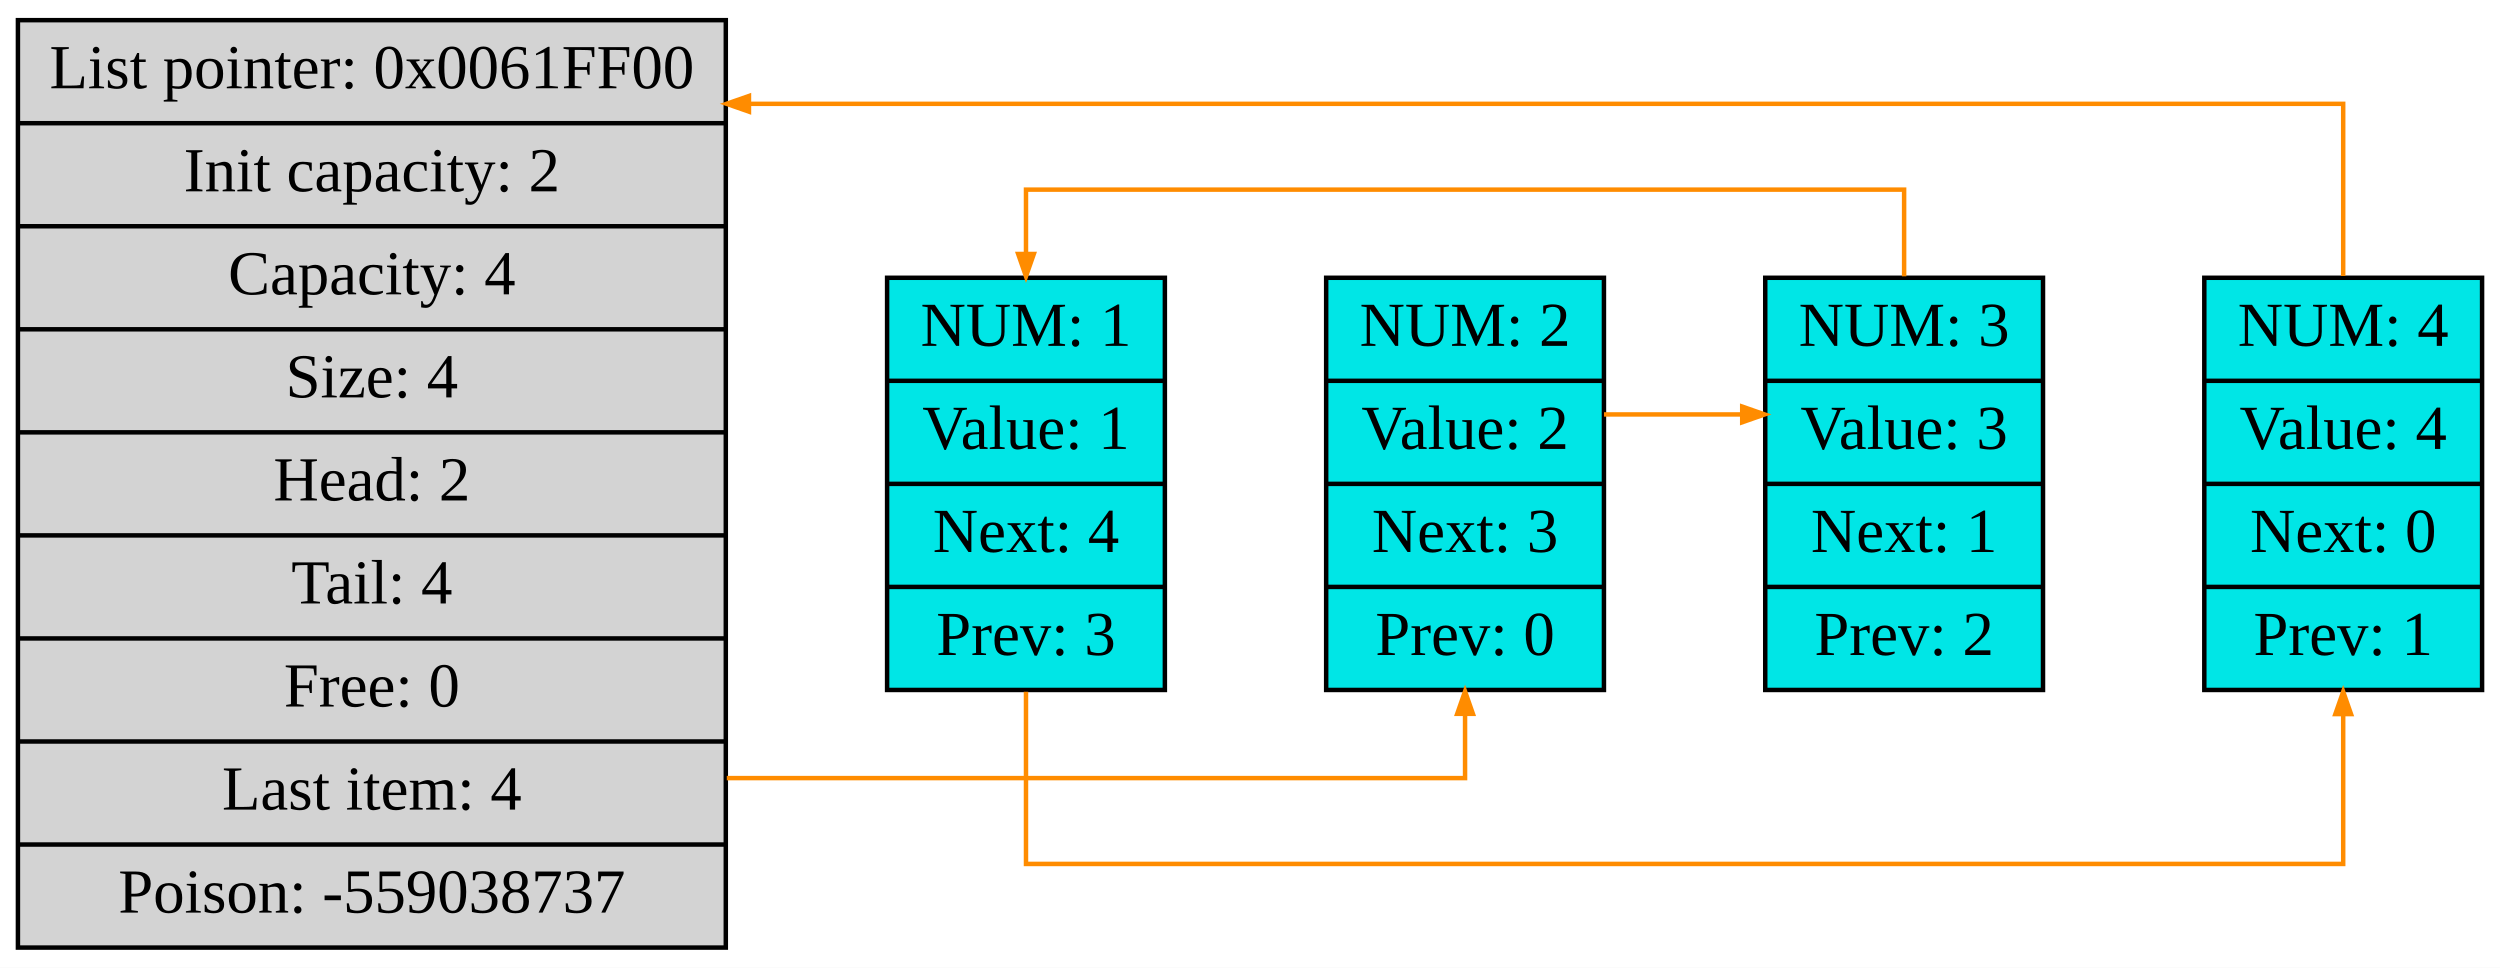
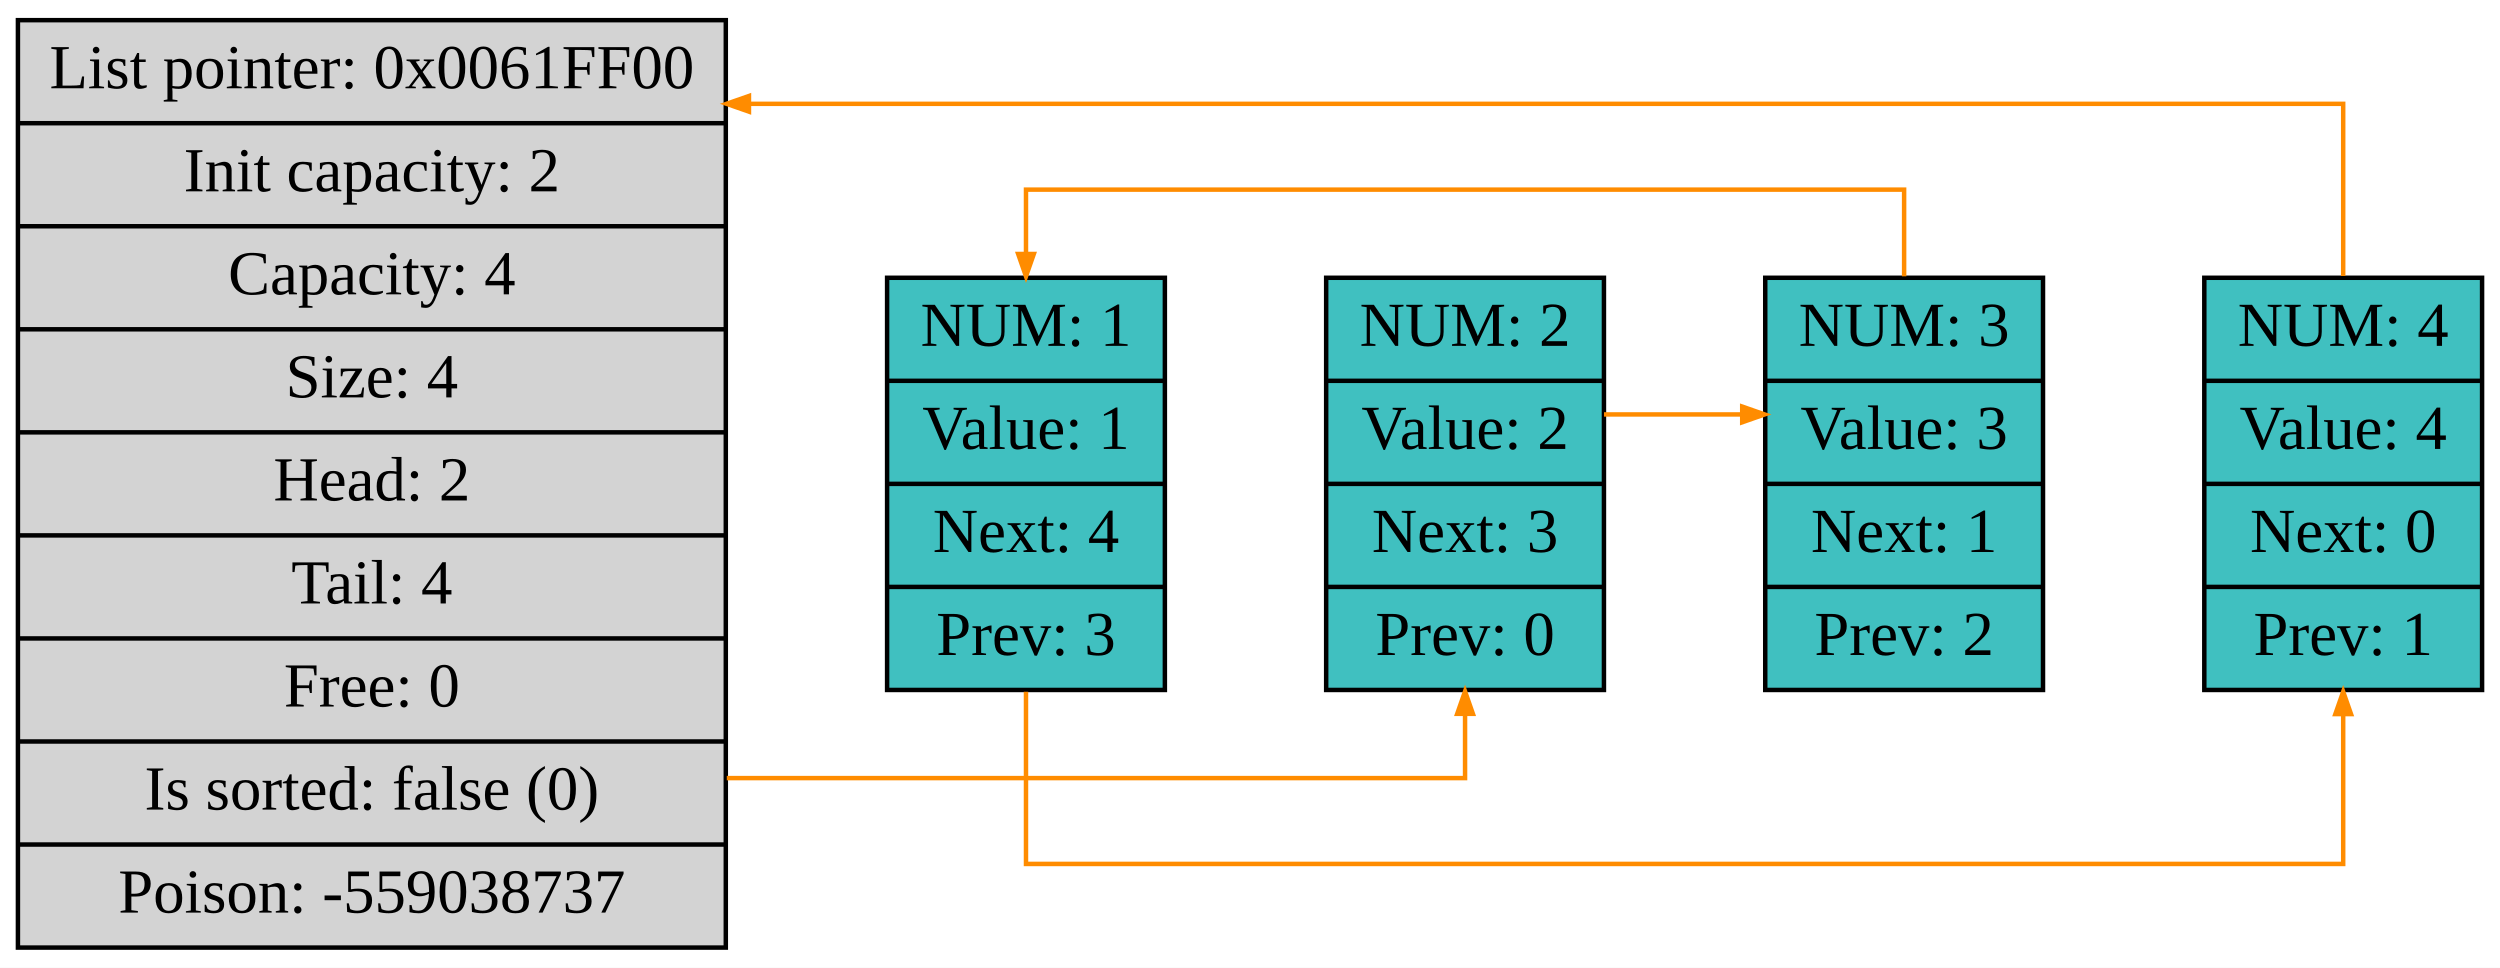
<svg xmlns="http://www.w3.org/2000/svg" width="558pt" height="216pt" viewBox="0.00 0.00 558.00 216.00">
  <g id="graph0" class="graph" transform="scale(1 1) rotate(0) translate(4 212)">
    <polygon fill="white" stroke="none" points="-4,4 -4,-212 554,-212 554,4 -4,4" />
    <g id="node1" class="node">
      <polygon fill="lightgrey" stroke="black" points="0,-0.5 0,-207.5 158,-207.5 158,-0.5 0,-0.5" />
      <text text-anchor="middle" x="79" y="-192.3" font-family="Times New Roman,serif" font-size="14.00">List pointer: 0x0061FF00</text>
      <polyline fill="none" stroke="black" points="0,-184.5 158,-184.5" />
      <text text-anchor="middle" x="79" y="-169.3" font-family="Times New Roman,serif" font-size="14.00">Init capacity: 2</text>
      <polyline fill="none" stroke="black" points="0,-161.5 158,-161.5" />
      <text text-anchor="middle" x="79" y="-146.3" font-family="Times New Roman,serif" font-size="14.00">Capacity: 4</text>
      <polyline fill="none" stroke="black" points="0,-138.5 158,-138.5" />
      <text text-anchor="middle" x="79" y="-123.3" font-family="Times New Roman,serif" font-size="14.00">Size: 4</text>
      <polyline fill="none" stroke="black" points="0,-115.5 158,-115.5" />
      <text text-anchor="middle" x="79" y="-100.3" font-family="Times New Roman,serif" font-size="14.00">Head: 2</text>
      <polyline fill="none" stroke="black" points="0,-92.5 158,-92.5" />
      <text text-anchor="middle" x="79" y="-77.3" font-family="Times New Roman,serif" font-size="14.00">Tail: 4</text>
      <polyline fill="none" stroke="black" points="0,-69.5 158,-69.5" />
      <text text-anchor="middle" x="79" y="-54.3" font-family="Times New Roman,serif" font-size="14.00">Free: 0</text>
      <polyline fill="none" stroke="black" points="0,-46.5 158,-46.5" />
-       <text text-anchor="middle" x="79" y="-31.3" font-family="Times New Roman,serif" font-size="14.00">Last item: 4</text>
+       <text text-anchor="middle" x="79" y="-31.3" font-family="Times New Roman,serif" font-size="14.00">Is sorted: false (0)</text>
      <polyline fill="none" stroke="black" points="0,-23.5 158,-23.5" />
      <text text-anchor="middle" x="79" y="-8.3" font-family="Times New Roman,serif" font-size="14.00">Poison: -559038737</text>
    </g>
    <g id="node2" class="node">
-       <polygon fill="#00e6e6" stroke="black" points="194,-58 194,-150 256,-150 256,-58 194,-58" />
+       <polygon fill="#40c0c0" stroke="black" points="194,-58 194,-150 256,-150 256,-58 194,-58" />
      <text text-anchor="middle" x="225" y="-134.8" font-family="Times New Roman,serif" font-size="14.00">NUM: 1</text>
      <polyline fill="none" stroke="black" points="194,-127 256,-127" />
      <text text-anchor="middle" x="225" y="-111.8" font-family="Times New Roman,serif" font-size="14.00">Value: 1</text>
      <polyline fill="none" stroke="black" points="194,-104 256,-104" />
      <text text-anchor="middle" x="225" y="-88.8" font-family="Times New Roman,serif" font-size="14.00">Next: 4</text>
      <polyline fill="none" stroke="black" points="194,-81 256,-81" />
      <text text-anchor="middle" x="225" y="-65.8" font-family="Times New Roman,serif" font-size="14.00">Prev: 3</text>
    </g>
    <g id="node4" class="node">
-       <polygon fill="#00e6e6" stroke="black" points="292,-58 292,-150 354,-150 354,-58 292,-58" />
+       <polygon fill="#40c0c0" stroke="black" points="292,-58 292,-150 354,-150 354,-58 292,-58" />
      <text text-anchor="middle" x="323" y="-134.8" font-family="Times New Roman,serif" font-size="14.00">NUM: 2</text>
      <polyline fill="none" stroke="black" points="292,-127 354,-127" />
      <text text-anchor="middle" x="323" y="-111.8" font-family="Times New Roman,serif" font-size="14.00">Value: 2</text>
      <polyline fill="none" stroke="black" points="292,-104 354,-104" />
      <text text-anchor="middle" x="323" y="-88.8" font-family="Times New Roman,serif" font-size="14.00">Next: 3</text>
      <polyline fill="none" stroke="black" points="292,-81 354,-81" />
      <text text-anchor="middle" x="323" y="-65.8" font-family="Times New Roman,serif" font-size="14.00">Prev: 0</text>
    </g>
    <g id="edge9" class="edge">
      <path fill="none" stroke="darkorange" d="M158.22,-38.33C229.47,-38.33 323,-38.33 323,-38.33 323,-38.33 323,-52.68 323,-52.68" />
      <polygon fill="darkorange" stroke="darkorange" points="321.25,-52.68 323,-57.68 324.75,-52.68 321.25,-52.68" />
    </g>
    <g id="node3" class="node">
-       <polygon fill="#00e6e6" stroke="black" points="488,-58 488,-150 550,-150 550,-58 488,-58" />
+       <polygon fill="#40c0c0" stroke="black" points="488,-58 488,-150 550,-150 550,-58 488,-58" />
      <text text-anchor="middle" x="519" y="-134.8" font-family="Times New Roman,serif" font-size="14.00">NUM: 4</text>
      <polyline fill="none" stroke="black" points="488,-127 550,-127" />
      <text text-anchor="middle" x="519" y="-111.8" font-family="Times New Roman,serif" font-size="14.00">Value: 4</text>
      <polyline fill="none" stroke="black" points="488,-104 550,-104" />
      <text text-anchor="middle" x="519" y="-88.8" font-family="Times New Roman,serif" font-size="14.00">Next: 0</text>
      <polyline fill="none" stroke="black" points="488,-81 550,-81" />
      <text text-anchor="middle" x="519" y="-65.8" font-family="Times New Roman,serif" font-size="14.00">Prev: 1</text>
    </g>
    <g id="edge2" class="edge">
      <path fill="none" stroke="darkorange" d="M225,-57.61C225,-37.81 225,-19.17 225,-19.17 225,-19.17 519,-19.17 519,-19.17 519,-19.17 519,-52.61 519,-52.61" />
      <polygon fill="darkorange" stroke="darkorange" points="517.25,-52.61 519,-57.61 520.75,-52.61 517.25,-52.61" />
    </g>
    <g id="edge8" class="edge">
      <path fill="none" stroke="darkorange" d="M519,-150.39C519,-170.19 519,-188.83 519,-188.83 519,-188.83 163.17,-188.83 163.17,-188.83" />
      <polygon fill="darkorange" stroke="darkorange" points="163.17,-187.08 158.17,-188.83 163.17,-190.58 163.17,-187.08" />
    </g>
    <g id="node5" class="node">
-       <polygon fill="#00e6e6" stroke="black" points="390,-58 390,-150 452,-150 452,-58 390,-58" />
+       <polygon fill="#40c0c0" stroke="black" points="390,-58 390,-150 452,-150 452,-58 390,-58" />
      <text text-anchor="middle" x="421" y="-134.8" font-family="Times New Roman,serif" font-size="14.00">NUM: 3</text>
      <polyline fill="none" stroke="black" points="390,-127 452,-127" />
      <text text-anchor="middle" x="421" y="-111.8" font-family="Times New Roman,serif" font-size="14.00">Value: 3</text>
      <polyline fill="none" stroke="black" points="390,-104 452,-104" />
      <text text-anchor="middle" x="421" y="-88.8" font-family="Times New Roman,serif" font-size="14.00">Next: 1</text>
      <polyline fill="none" stroke="black" points="390,-81 452,-81" />
      <text text-anchor="middle" x="421" y="-65.8" font-family="Times New Roman,serif" font-size="14.00">Prev: 2</text>
    </g>
    <g id="edge4" class="edge">
      <path fill="none" stroke="darkorange" d="M354.01,-119.5C354.01,-119.5 384.86,-119.5 384.86,-119.5" />
      <polygon fill="darkorange" stroke="darkorange" points="384.86,-121.25 389.86,-119.5 384.86,-117.75 384.86,-121.25" />
    </g>
    <g id="edge6" class="edge">
      <path fill="none" stroke="darkorange" d="M421,-150.32C421,-161.19 421,-169.67 421,-169.67 421,-169.67 225,-169.67 225,-169.67 225,-169.67 225,-155.32 225,-155.32" />
      <polygon fill="darkorange" stroke="darkorange" points="226.75,-155.32 225,-150.32 223.25,-155.32 226.75,-155.32" />
    </g>
  </g>
</svg>
